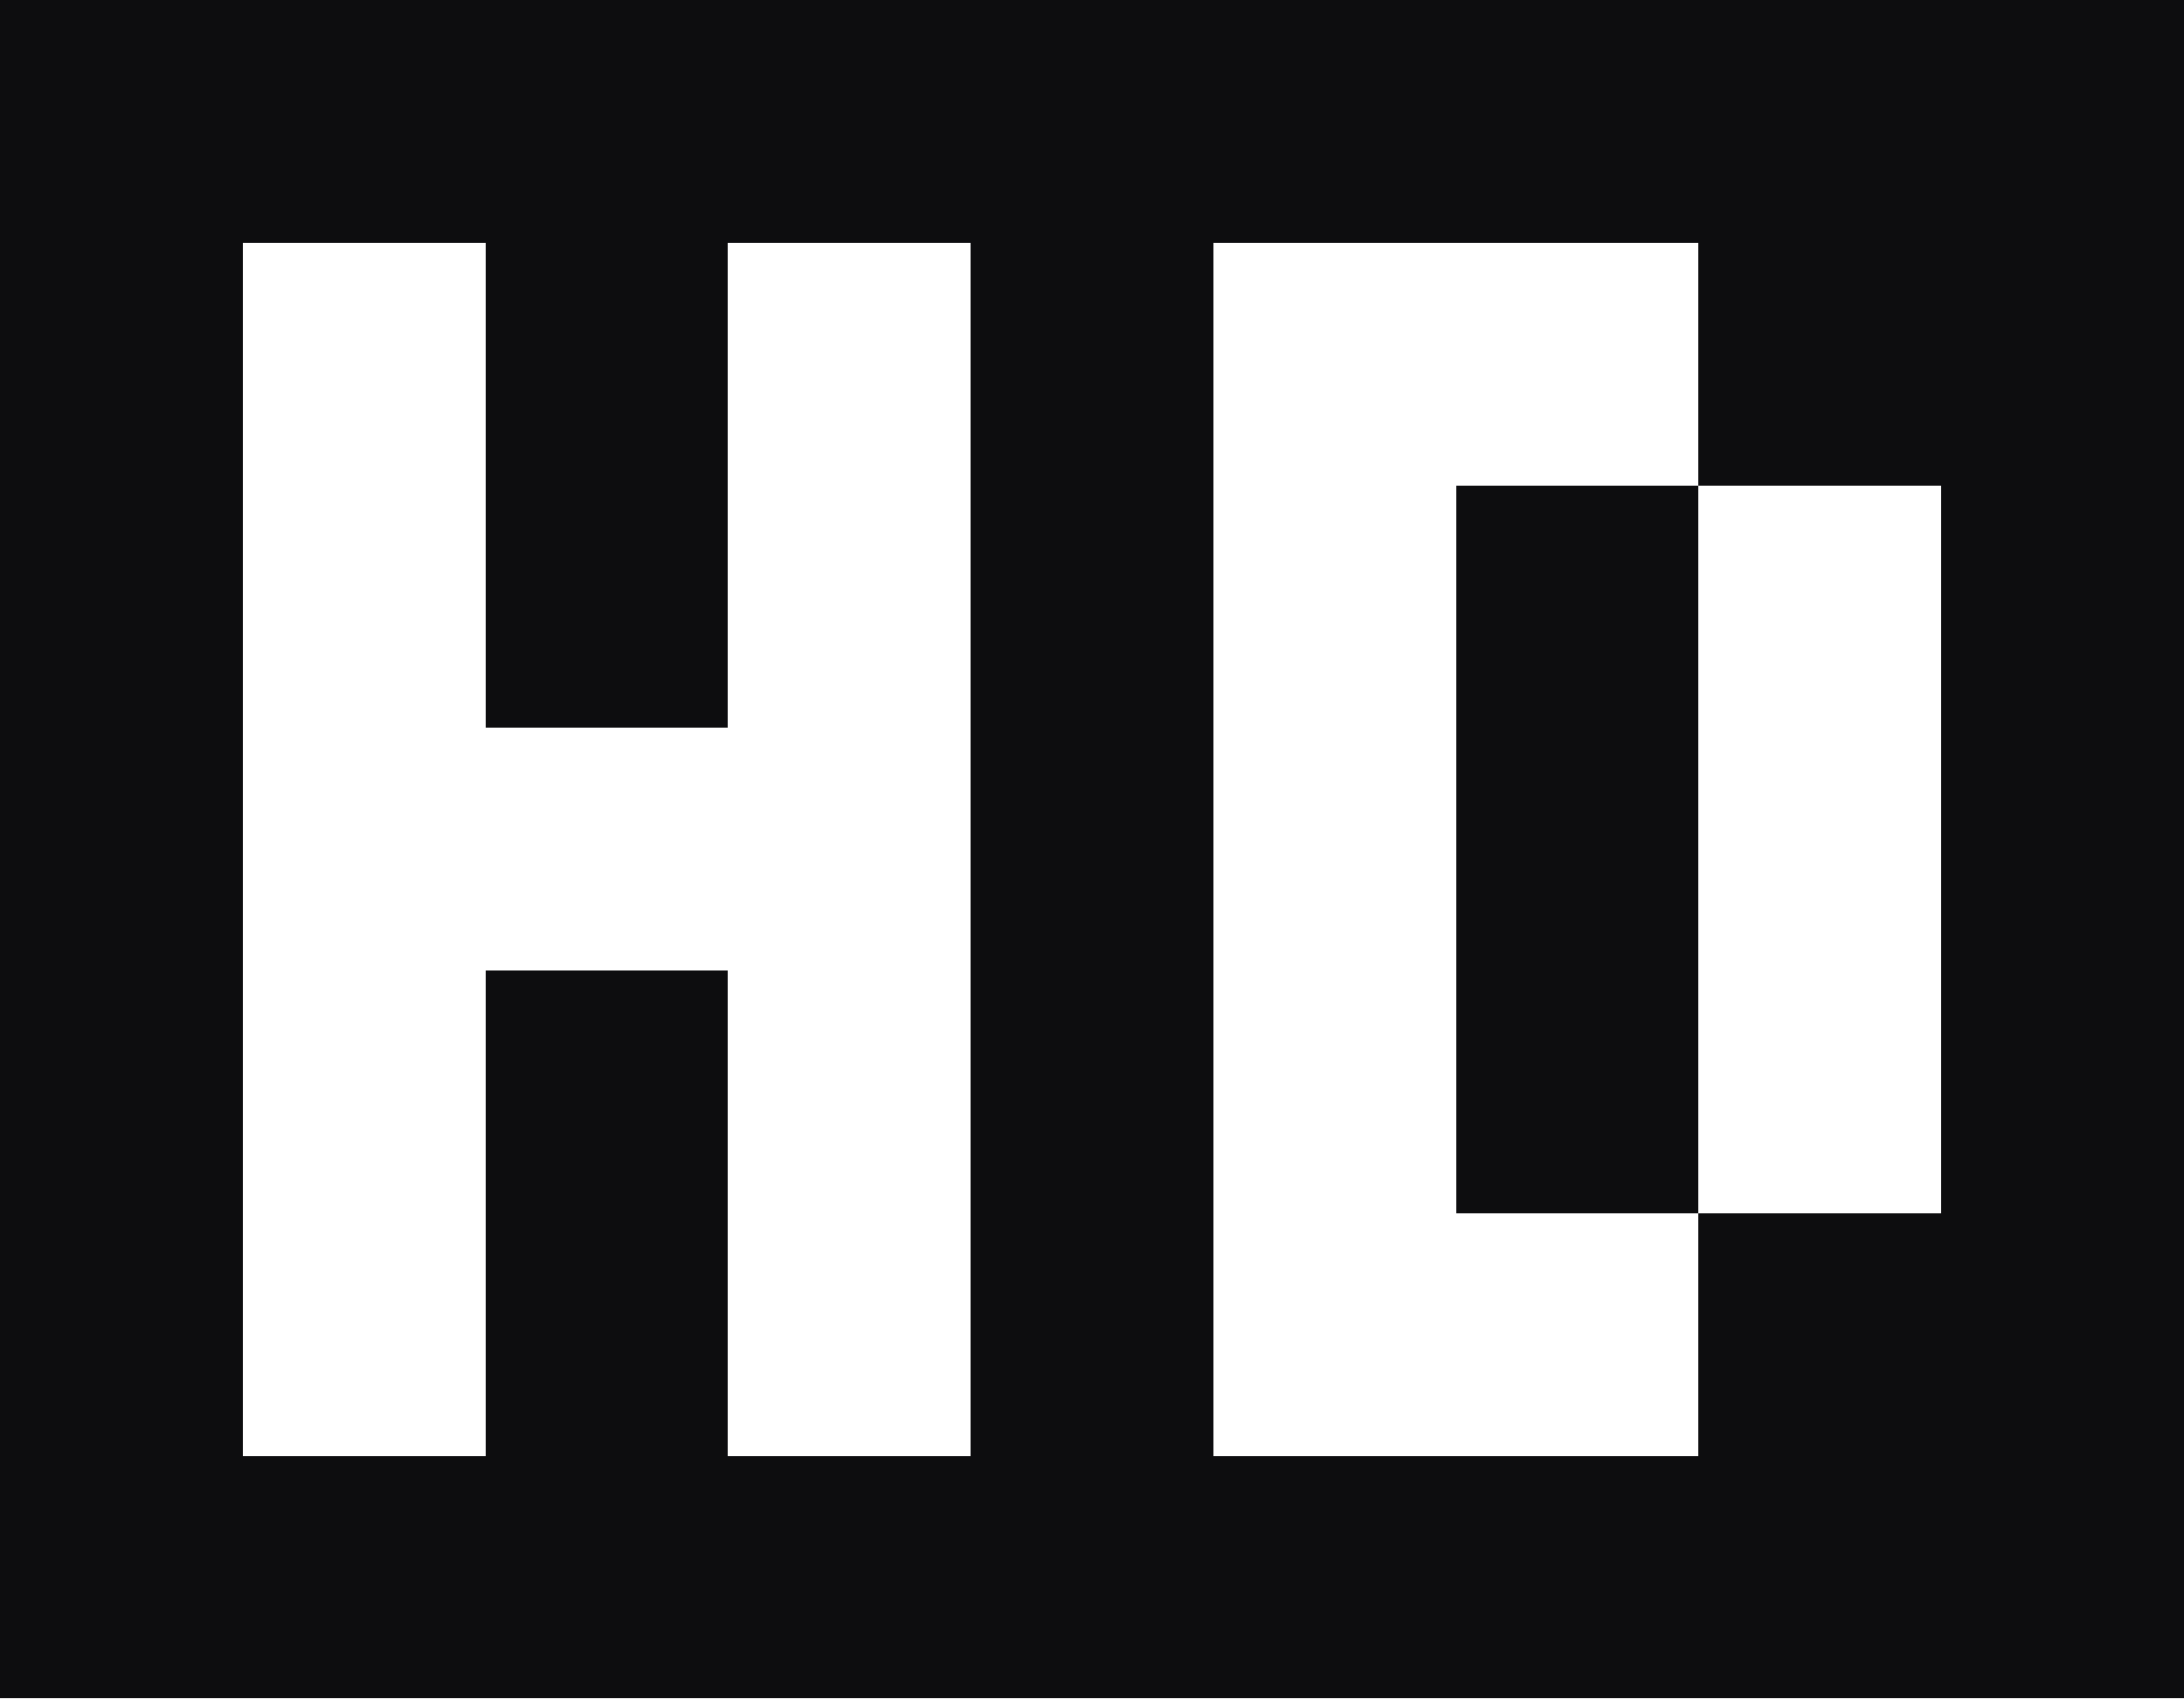
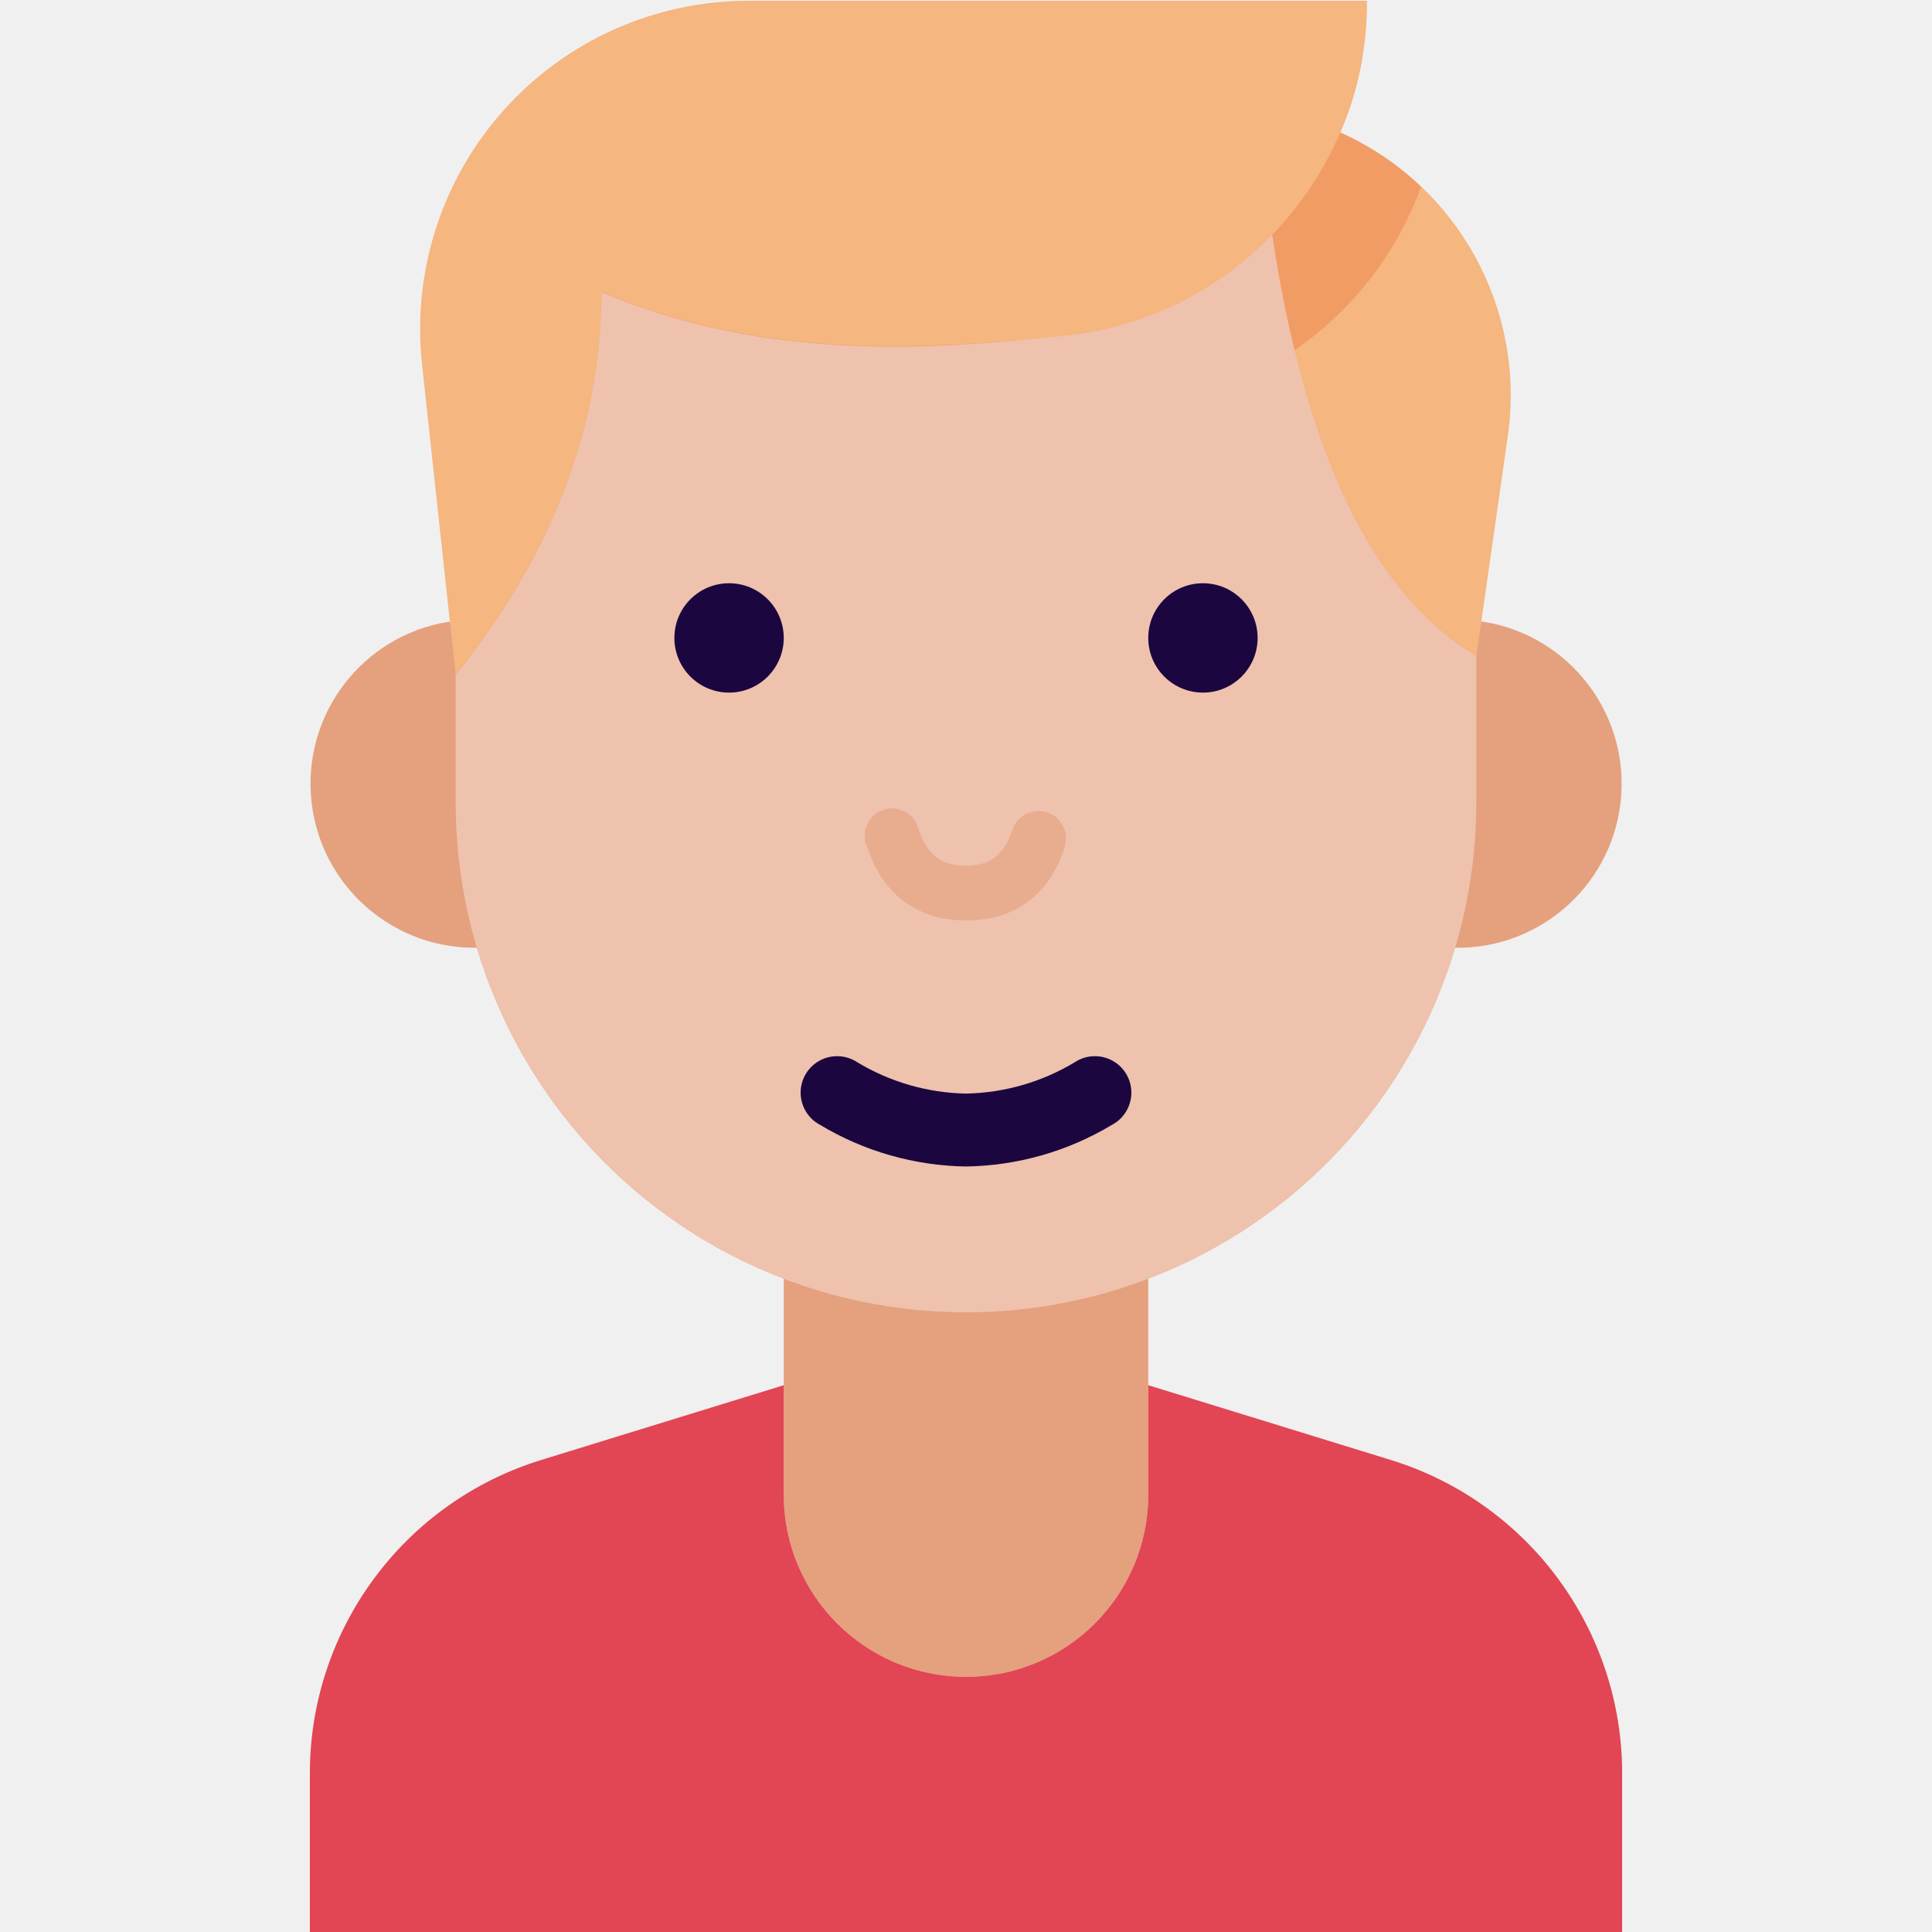
- <svg xmlns="http://www.w3.org/2000/svg" viewBox="0 0 9 7" shape-rendering="crispEdges">
-   <rect width="9" height="7" fill="#0d0d0f" />
-   <g fill="#ffffff">
-     <rect x="1" y="1" width="1" height="5" />
-     <rect x="3" y="1" width="1" height="5" />
-     <rect x="2" y="3" width="1" height="1" />
-     <rect x="5" y="1" width="1" height="5" />
-     <rect x="6" y="1" width="1" height="1" />
-     <rect x="7" y="2" width="1" height="3" />
-     <rect x="6" y="5" width="1" height="1" />
+ <svg xmlns="http://www.w3.org/2000/svg" viewBox="5.5 11 53 53" fill="none" shape-rendering="auto" aria-hidden="true" width="512" height="512">
+   <defs>
+     <g id="eyes-open-4bafdd74">
+       <path d="M5.5 3a1.5 1.5 0 1 1 0 3 1.5 1.5 0 0 1 0-3m13 0a1.5 1.5 0 1 1 0 3 1.5 1.5 0 0 1 0-3" fill="#1B0640" />
+     </g>
+     <g id="hair-shortCombover-4bafdd74">
+       <path d="M32.76 10.13a7.9 7.9 0 0 1 4.6 8.35l-.86 6.02q-4.25-2.55-5.6-11.56a9.2 9.2 0 0 1-5.7 2.77q-2.73.3-4.7.3-4.5 0-8-1.5 0 5.5-4 10.5l-.92-8.51a9 9 0 0 1 8.95-9.98H33.5q0 1.94-.74 3.63" fill="#f29c65" />
+       <path d="M33.5 6.5a9.24 9.24 0 0 1-8.3 9.21 46 46 0 0 1-4.7.29q-4.5 0-8-1.5 0 5.5-4 10.5l-.92-8.53a9 9 0 0 1 8.95-9.97zm1.46 5.1a7.9 7.9 0 0 1 2.4 6.88l-.86 6.02q-3.44-2.07-4.99-8.39a9.3 9.3 0 0 0 3.48-4.5" fill="white" opacity=".26" style="mix-blend-mode:overlay" />
+     </g>
+     <g id="clothes-squared-4bafdd74">
+       <path d="M16 2.8v3a5 5 0 0 0 10 0v-3l6.65 2.05a9 9 0 0 1 6.35 8.6v4.35H3v-4.35a9 9 0 0 1 6.35-8.6z" fill="#e24553" />
+     </g>
+     <g id="mouth-smile-4bafdd74">
+       <path d="M1 4.4a1 1 0 1 1 1-1.73 6 6 0 0 0 3 .87 6 6 0 0 0 3-.87A1 1 0 1 1 9 4.4a8 8 0 0 1-4 1.14A8 8 0 0 1 1 4.4" fill="#1B0640" />
+     </g>
+     <g id="nose-smallRound-4bafdd74">
+       <path d="M4.29 1.99A.75.75 0 1 1 5.7 1.5c.23.7.62 1 1.3 1 .66 0 1.05-.3 1.28-1A.75.75 0 0 1 9.7 2c-.4 1.29-1.36 2-2.69 2S4.72 3.3 4.3 2" fill="black" opacity=".36" style="mix-blend-mode:overlay" />
+     </g>
+     <clipPath id="clip-4bafdd74">
+       <rect width="64" height="64" rx="0" ry="0" />
+     </clipPath>
+   </defs>
+   <g clip-path="url(#clip-4bafdd74)">
+     <path d="M37 46.08V52a5 5 0 0 1-10 0v-5.92A14 14 0 0 1 18.58 37h-.08a4.5 4.5 0 0 1-.5-8.97V27a14 14 0 1 1 28 0v1.03a4.5 4.5 0 0 1-.58 8.97A14 14 0 0 1 37 46.08" fill="#e5a07e" />
+     <mask id="personas-a" style="mask-type:luminance">
+       <path d="M37 46.08V52a5 5 0 0 1-10 0v-5.92A14 14 0 0 1 18.58 37h-.08a4.5 4.5 0 0 1-.5-8.97V27a14 14 0 1 1 28 0v1.03a4.5 4.5 0 0 1-.58 8.97A14 14 0 0 1 37 46.08" fill="white" />
+     </mask>
+     <g mask="url(#personas-a)">
+       <path d="M32 13a14 14 0 0 1 14 14v6a14 14 0 1 1-28 0v-6a14 14 0 0 1 14-14" fill="white" opacity=".36" style="mix-blend-mode:overlay" />
+     </g>
+     <use transform="translate(20 24)" href="#eyes-open-4bafdd74" />
+     <use transform="translate(9.5 4.5)" href="#hair-shortCombover-4bafdd74" />
+     <use transform="translate(11 46.2)" href="#clothes-squared-4bafdd74" />
+     <use transform="translate(27 37.46)" href="#mouth-smile-4bafdd74" />
+     <use transform="translate(25 32.25)" href="#nose-smallRound-4bafdd74" />
  </g>
</svg>
